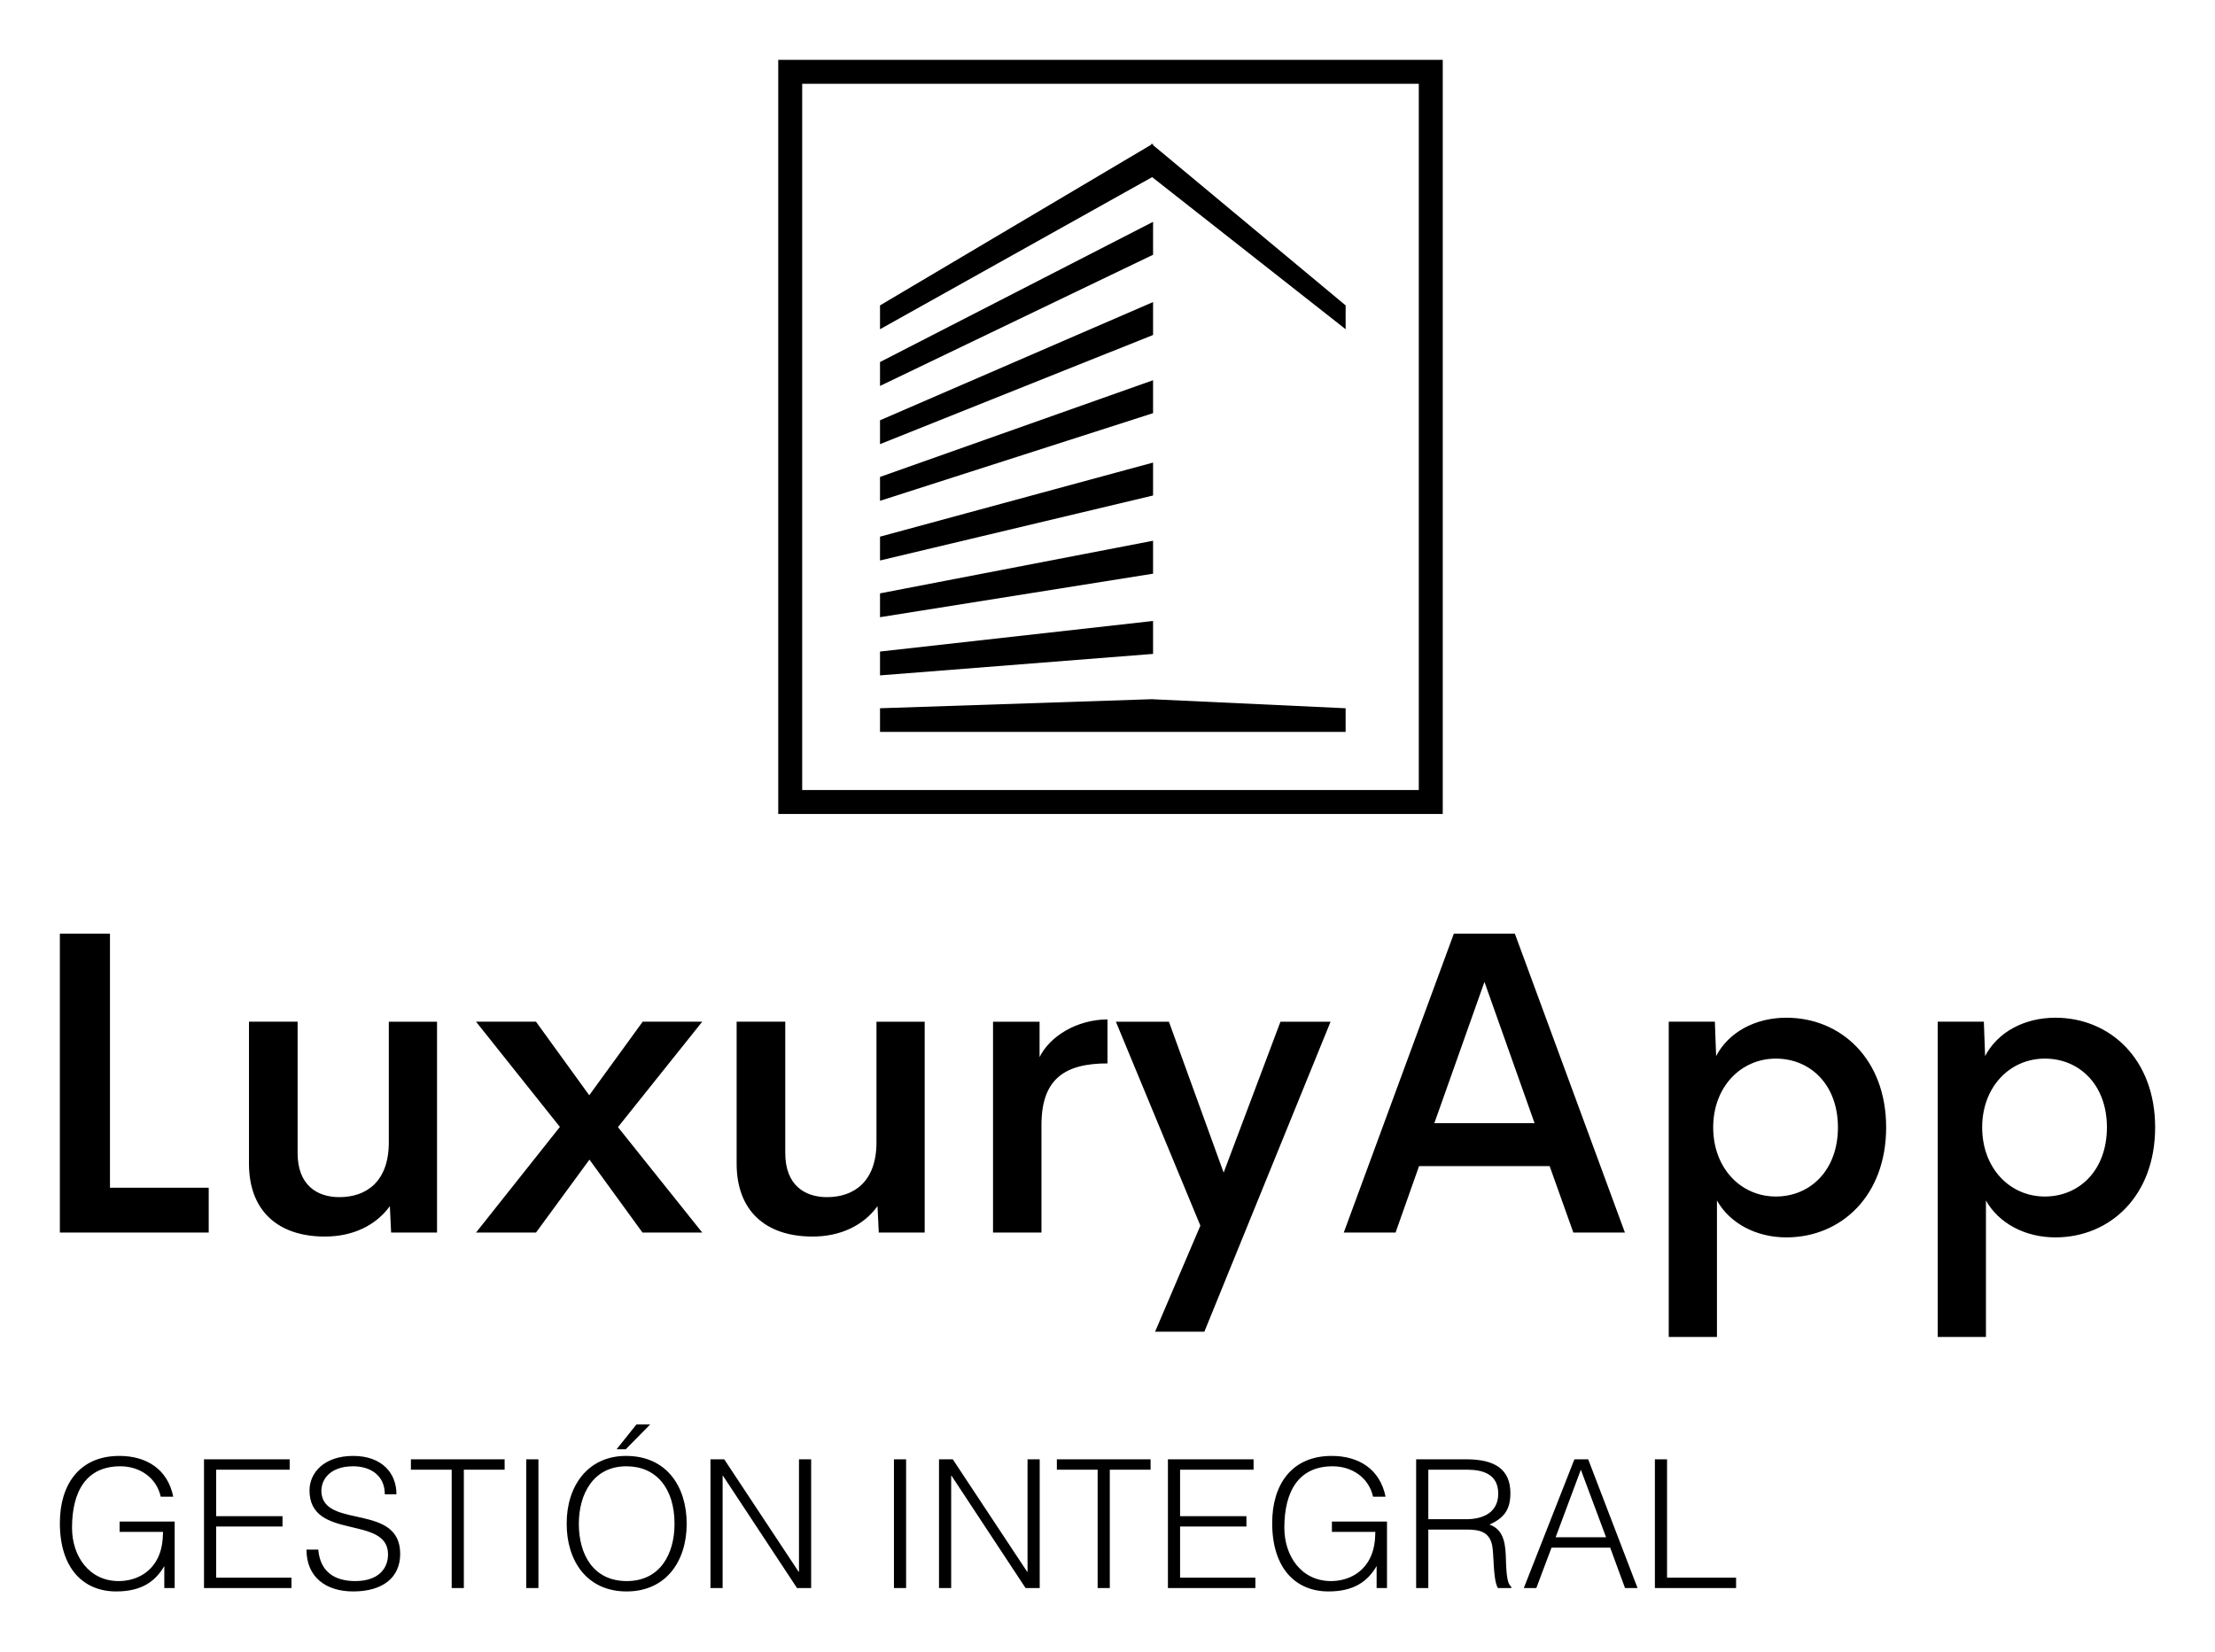
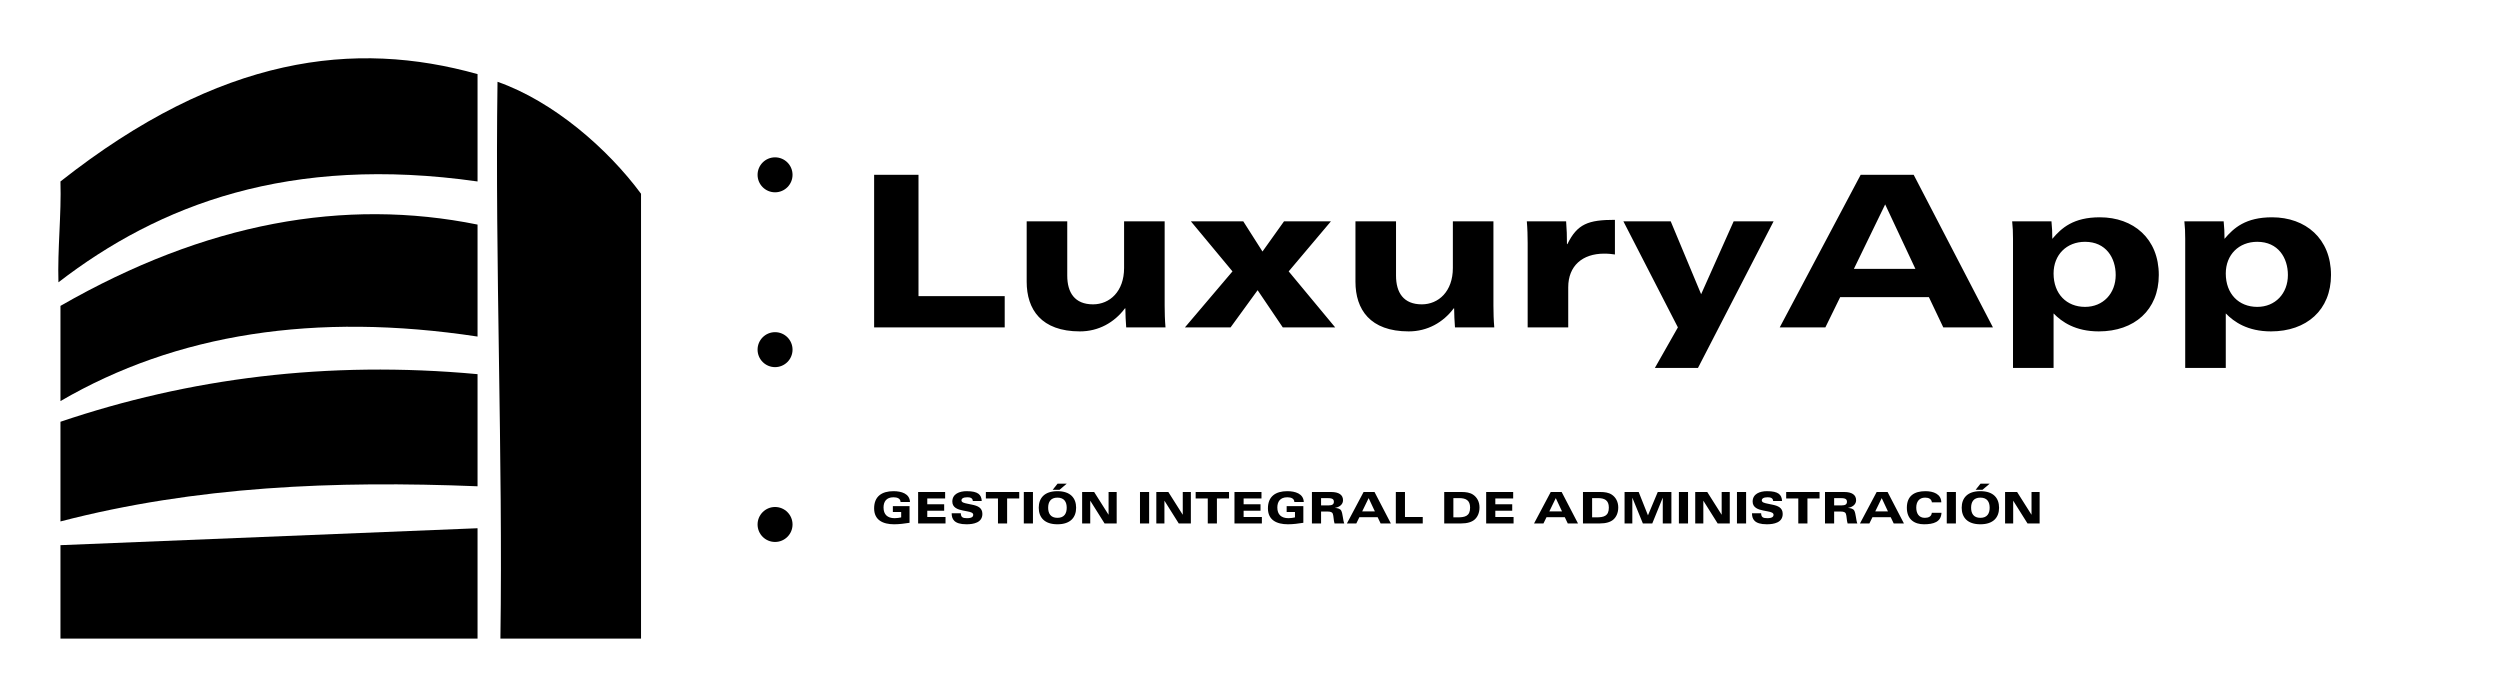
- <svg xmlns="http://www.w3.org/2000/svg" version="1.1" width="3171.429" height="2364.869" viewBox="0 0 3171.429 2364.869">
-   <g transform="scale(8.571429) translate(10, 10)">
-     <defs id="SvgjsDefs1001" />
-     <g id="SvgjsG1007" featureKey="symbolContainer" transform="matrix(1,0,0,1,120,0)" fill="#000">
-       <path fill-rule="nonzero" d="             M0,0             H111             V126             H0,0             z             M4,4             v118             h103             v-118             z     " />
-     </g>
-     <g id="SvgjsG1008" featureKey="symbolFeature-0" transform="matrix(0.1034279,0,0,0.1034279,124.1749,11.44533)" fill="#000">
+ <svg xmlns="http://www.w3.org/2000/svg" version="1.1" width="3146.699" height="877.174" viewBox="0 0 3146.699 877.174">
+   <g transform="scale(7.334963) translate(10, 10)">
+     <defs id="SvgjsDefs2209" />
+     <g id="SvgjsG2210" featureKey="symbolFeature-0" transform="matrix(1.111105,0,0,1.111105,-5.554983,-5.761358)" fill="#000">
      <g>
-         <polygon points="565,922.1 563.3,922.2 562,922.1 562,922.2 124,936.8 124,975 562.3,975 565.2,975 876,975 876,936.8 565,922.3     " />
-         <polygon points="565,795.8 124,845.2 124,883.7 565,849  " />
-         <polygon points="565,666.2 124,751.2 124,789.7 565,719.4  " />
-         <polygon points="565,539.9 124,659.6 124,698.1 565,593.1  " />
-         <polygon points="565,406.9 124,563.1 124,601.7 565,460.1  " />
-         <polygon points="565,280.6 124,471.6 124,510.1 565,333.8  " />
-         <polygon points="565,151 124,377.5 124,416.1 565,204.2  " />
-         <polygon points="565,27.1 565,24.7 563.3,25.7 562,24.7 562,26.4 124,286 124,324.5 563.5,78.8 876,324.5 876,286  " />
+         <polygon points="5.337,94.815 69.752,94.815 69.752,77.767 5.337,80.381  " />
+         <path d="M5.337,43.426c0,4.915,0,9.809,0,14.702c17.875-10.413,39.324-13.764,64.415-9.965c0-5.765,0-11.529,0-17.293   C49.22,26.712,27.792,30.534,5.337,43.426z" />
+         <path d="M72.836,8.816c-0.402,27.951,0.849,58.047,0.447,85.998c7.239,0,14.478,0,21.717,0c0-22.902,0-45.804,0-68.705   C89.839,19.116,81.438,11.834,72.836,8.816z" />
+         <path d="M5.337,24.211c0.157,5.138-0.469,10.434-0.312,15.573c15.55-11.975,35.636-19.707,64.727-15.573c0-5.541,0-11.06,0-16.58   C50.828,2.337,30.094,4.683,5.337,24.211z" />
+         <path d="M5.337,61.323c0,5.139,0,10.278,0,15.393c20.913-5.429,42.251-6.322,64.415-5.429c0-5.028,0-12.289,0-17.316   C46.493,51.827,25.156,54.62,5.337,61.323z" />
      </g>
    </g>
-     <g id="SvgjsG1009" featureKey="nameFeature-0" transform="matrix(1.793076,0,0,1.793076,-7.144287,124.2169)" fill="#000">
-       <path d="M8.652 35.82 l9.199 0 l0 4.18 l-13.867 0 l0 -27.852 l4.668 0 l0 23.672 z M34.629 20.352 l4.492 0 l0 19.648 l-4.277 0 l-0.117 -2.461 c-1.309 1.797 -3.438 2.832 -6.055 2.832 c-4.375 0 -7.07 -2.402 -7.07 -6.797 l0 -13.223 l4.531 0 l0 12.246 c0 2.969 1.797 4.102 3.887 4.102 c2.48 0 4.59 -1.406 4.609 -5.059 l0 -11.289 z M42.754 40 l7.812 -9.844 l-7.812 -9.805 l5.586 0 l4.961 6.855 l4.98 -6.855 l5.547 0 l-7.852 9.824 l7.852 9.824 l-5.566 0 l-4.941 -6.797 l-4.98 6.797 l-5.586 0 z M80.059 20.352 l4.492 0 l0 19.648 l-4.277 0 l-0.117 -2.461 c-1.309 1.797 -3.438 2.832 -6.055 2.832 c-4.375 0 -7.07 -2.402 -7.07 -6.797 l0 -13.223 l4.531 0 l0 12.246 c0 2.969 1.797 4.102 3.887 4.102 c2.48 0 4.59 -1.406 4.609 -5.059 l0 -11.289 z M95.254 23.652 c0.957 -1.953 3.477 -3.496 6.328 -3.516 l0 4.102 c-4.004 0 -6.152 1.465 -6.152 5.742 l0 10.02 l-4.512 0 l0 -19.648 l4.336 0 l0 3.301 z M117.695 20.352 l4.668 0 l-11.758 28.887 l-4.59 0 l4.219 -9.883 l-7.871 -19.004 l4.941 0 l5.098 14.062 z M144.98 40 l-2.207 -6.191 l-12.168 0 l-2.188 6.191 l-4.824 0 l10.254 -27.852 l5.684 0 l10.254 27.852 l-4.805 0 z M132.031 29.805 l9.336 0 l-4.668 -13.164 z M164.824 19.98 c5.098 0 9.297 3.867 9.297 10.215 c0 6.387 -4.199 10.254 -9.297 10.254 c-2.812 0 -5.273 -1.309 -6.465 -3.438 l0 12.715 l-4.492 0 l0 -29.375 l4.297 0 l0.117 3.203 c1.172 -2.246 3.672 -3.574 6.543 -3.574 z M163.848 36.641 c3.184 0 5.781 -2.422 5.781 -6.445 c0 -4.004 -2.598 -6.406 -5.781 -6.406 c-3.281 0 -5.84 2.656 -5.84 6.406 c0 3.789 2.559 6.445 5.84 6.445 z M189.883 19.98 c5.098 0 9.297 3.867 9.297 10.215 c0 6.387 -4.199 10.254 -9.297 10.254 c-2.812 0 -5.273 -1.309 -6.465 -3.438 l0 12.715 l-4.492 0 l0 -29.375 l4.297 0 l0.117 3.203 c1.172 -2.246 3.672 -3.574 6.543 -3.574 z M188.906 36.641 c3.184 0 5.781 -2.422 5.781 -6.445 c0 -4.004 -2.598 -6.406 -5.781 -6.406 c-3.281 0 -5.84 2.656 -5.84 6.406 c0 3.789 2.559 6.445 5.84 6.445 z" />
+     <g id="SvgjsG2211" featureKey="textGroupContainer" transform="matrix(1,0,0,1,408,80)" fill="#000">
+       <rect y="0" height="1" width="1" opacity="0" />
+       <circle cx="-285" cy="-60" r="3" />
+       <circle cx="-285" cy="-30" r="3" />
+       <circle cx="-285" cy="0" r="3" />
    </g>
-     <g id="SvgjsG1010" featureKey="sloganFeature-0" transform="matrix(1.493652,0,0,1.493652,-1.58327,225.4608)" fill="#000">
-       <path d="M12.6 13.72 l-4.86 0 l0 -1.16 l6.16 0 l0 7.44 l-1.16 0 l0 -2.46 c-1 1.72 -2.54 2.84 -5.38 2.84 c-3.64 0 -6.3 -2.54 -6.3 -7.66 c0 -4.22 2.12 -7.5 6.66 -7.5 c3.02 0 5.4 1.48 6.02 4.56 l-1.4 0 c-0.48 -2.16 -2.38 -3.4 -4.52 -3.4 c-3.8 0 -5.4 2.8 -5.4 6.88 c0 3.18 1.92 5.96 5.22 5.96 c1.56 0 3.4 -0.66 4.34 -2.52 c0.46 -0.9 0.6 -1.9 0.62 -2.98 z M26.96 20 l-9.78 0 l0 -14.4 l9.58 0 l0 1.16 l-8.22 0 l0 5.2 l7.42 0 l0 1.16 l-7.42 0 l0 5.72 l8.42 0 l0 1.16 z M28.64 15.7 l1.32 0 c0.22 2.58 1.94 3.52 4.14 3.52 c2.58 0 3.66 -1.4 3.66 -2.98 c0 -4.46 -8.78 -1.5 -8.78 -7.16 c0 -2 1.66 -3.86 4.88 -3.86 c3.24 0 4.86 1.96 4.84 4.3 l-1.3 0 c0 -2.2 -1.7 -3.14 -3.54 -3.14 c-2.76 0 -3.76 1.7 -3.52 3.18 c0.62 3.72 8.78 1.04 8.78 6.62 c0 2.64 -1.94 4.2 -5.26 4.2 c-3 0 -5.22 -1.56 -5.22 -4.68 z M40.32 6.76 l0 -1.16 l10.48 0 l0 1.16 l-4.56 0 l0 13.24 l-1.36 0 l0 -13.24 l-4.56 0 z M54.58 20 l-1.36 0 l0 -14.4 l1.36 0 l0 14.4 z M57.74 12.82 c-0.02 -4.2 2.34 -7.6 6.64 -7.6 c4.5 0 6.78 3.38 6.78 7.6 c0 4.14 -2.28 7.56 -6.72 7.56 s-6.7 -3.42 -6.7 -7.56 z M64.46 19.22 c3.74 0 5.34 -3.04 5.34 -6.4 c0 -4 -2.06 -6.44 -5.38 -6.44 c-3.7 0 -5.32 3.1 -5.32 6.44 c0 3.4 1.6 6.4 5.36 6.4 z M64.34 4.48 l-1.02 0 l2.22 -2.78 l1.54 0 z M83.5 20 l-8.28 -12.56 l-0.04 0 l0 12.56 l-1.36 0 l0 -14.4 l1.54 0 l8.32 12.58 l0.04 0 l0 -12.58 l1.36 0 l0 14.4 l-1.58 0 z M95.7 20 l-1.36 0 l0 -14.4 l1.36 0 l0 14.4 z M109.06 20 l-8.28 -12.56 l-0.04 0 l0 12.56 l-1.36 0 l0 -14.4 l1.54 0 l8.32 12.58 l0.04 0 l0 -12.58 l1.36 0 l0 14.4 l-1.58 0 z M112.56 6.76 l0 -1.16 l10.48 0 l0 1.16 l-4.56 0 l0 13.24 l-1.36 0 l0 -13.24 l-4.56 0 z M134.76 20 l-9.78 0 l0 -14.4 l9.58 0 l0 1.16 l-8.22 0 l0 5.2 l7.42 0 l0 1.16 l-7.42 0 l0 5.72 l8.42 0 l0 1.16 z M148.18 13.72 l-4.86 0 l0 -1.16 l6.16 0 l0 7.44 l-1.16 0 l0 -2.46 c-1 1.72 -2.54 2.84 -5.38 2.84 c-3.64 0 -6.3 -2.54 -6.3 -7.66 c0 -4.22 2.12 -7.5 6.66 -7.5 c3.02 0 5.4 1.48 6.02 4.56 l-1.4 0 c-0.48 -2.16 -2.38 -3.4 -4.52 -3.4 c-3.8 0 -5.4 2.8 -5.4 6.88 c0 3.18 1.92 5.96 5.22 5.96 c1.56 0 3.4 -0.66 4.34 -2.52 c0.46 -0.9 0.6 -1.9 0.62 -2.98 z M154.1 12.3 l4.24 0 c2.02 0 3.58 -0.84 3.58 -2.86 c0 -2.16 -1.68 -2.68 -3.5 -2.68 l-4.32 0 l0 5.54 z M158.38 13.46 l-4.28 0 l0 6.54 l-1.36 0 l0 -14.4 l5.64 0 c3.16 0 4.9 1.12 4.9 3.78 c0 1.82 -0.68 2.78 -2.34 3.52 c1.7 0.58 1.8 2.38 1.84 3.9 c0.06 2.18 0.24 2.78 0.6 3.06 l0 0.14 l-1.5 0 c-0.56 -0.98 -0.42 -3.68 -0.64 -4.78 c-0.32 -1.56 -1.5 -1.76 -2.86 -1.76 z M166.18 20 l-1.4 0 l5.66 -14.4 l1.54 0 l5.52 14.4 l-1.4 0 l-1.66 -4.52 l-6.56 0 z M171.16 6.76 l-2.82 7.56 l5.64 0 z M188.52 20 l-9.08 0 l0 -14.4 l1.36 0 l0 13.24 l7.72 0 l0 1.16 z" />
+     <g id="SvgjsG2212" featureKey="nameFeature-0" transform="matrix(0.906454,0,0,0.906454,136.3742,9.920231)" fill="#000">
+       <path d="M4 40 l0 -28.88 l8.4 0 l0 22.96 l16.32 0 l0 5.92 l-24.72 0 z M59 19.92 l0 15.96 c0 1.28 0.04 2.76 0.16 4.12 l-7.44 0 c-0.08 -1.2 -0.16 -2.4 -0.16 -3.6 l-0.08 0 c-2 2.68 -5 4.36 -8.52 4.36 c-7.32 0 -10.08 -4.16 -10.08 -9.4 l0 -11.44 l7.68 0 l0 10.28 c0 3.2 1.4 5.44 4.88 5.44 c3.16 0 5.88 -2.44 5.88 -6.88 l0 -8.84 l7.68 0 z M62.84 40 l9 -10.6 l-7.88 -9.48 l9.92 0 l3.64 5.72 l4.08 -5.72 l8.88 0 l-8 9.48 l8.8 10.6 l-9.92 0 l-4.76 -7.04 l-5.12 7.04 l-8.64 0 z M121.24 19.92 l0 15.96 c0 1.28 0.04 2.76 0.16 4.12 l-7.44 0 c-0.08 -1.2 -0.16 -2.4 -0.16 -3.6 l-0.08 0 c-2 2.68 -5 4.36 -8.52 4.36 c-7.32 0 -10.08 -4.16 -10.08 -9.4 l0 -11.44 l7.68 0 l0 10.28 c0 3.2 1.4 5.44 4.88 5.44 c3.16 0 5.88 -2.44 5.88 -6.88 l0 -8.84 l7.68 0 z M127.72 40 l0 -15.96 c0 -1.28 -0.04 -2.76 -0.16 -4.12 l7.44 0 c0.12 1.44 0.16 2.88 0.16 4.32 l0.08 0 c1.88 -3.84 3.96 -4.6 9 -4.6 l0 6.56 c-0.56 -0.08 -1.16 -0.16 -2.04 -0.16 c-4.12 0 -6.8 2.32 -6.8 6.36 l0 7.6 l-7.68 0 z M151.8 47.68 l4.36 -7.68 l-10.32 -20.08 l8.96 0 l5.76 13.8 l6.16 -13.8 l7.56 0 l-14.32 27.76 l-8.16 0 z M201.12 28.92 l-5.72 -12.2 l-5.92 12.2 l11.64 0 z M175.44 40 l15.32 -28.88 l10.04 0 l15 28.88 l-9.4 0 l-2.72 -5.72 l-16.8 0 l-2.8 5.72 l-8.64 0 z M219.6 47.68 l0 -24.44 c0 -1.24 -0.04 -2.24 -0.16 -3.32 l7.44 0 c0.12 1.12 0.16 2.2 0.16 3.32 c1.76 -2.08 4 -4.08 9 -4.08 c6.36 0 11.16 4.04 11.16 10.92 c0 6.64 -4.64 10.68 -11.36 10.68 c-4.44 0 -7 -1.8 -8.56 -3.4 l0 10.32 l-7.68 0 z M239.04 30.08 c0 -3.24 -1.84 -6.28 -5.8 -6.28 c-3.48 0 -5.96 2.44 -5.96 6 c0 3.88 2.48 6.32 5.96 6.32 c3.4 0 5.8 -2.52 5.8 -6.04 z M252.2 47.68 l0 -24.44 c0 -1.24 -0.04 -2.24 -0.16 -3.32 l7.44 0 c0.12 1.12 0.16 2.2 0.16 3.32 c1.76 -2.08 4 -4.08 9 -4.08 c6.36 0 11.16 4.04 11.16 10.92 c0 6.64 -4.64 10.68 -11.36 10.68 c-4.44 0 -7 -1.8 -8.56 -3.4 l0 10.32 l-7.68 0 z M271.64 30.08 c0 -3.24 -1.84 -6.28 -5.8 -6.28 c-3.48 0 -5.96 2.44 -5.96 6 c0 3.88 2.48 6.32 5.96 6.32 c3.4 0 5.8 -2.52 5.8 -6.04 z" />
+     </g>
+     <g id="SvgjsG2213" featureKey="sloganFeature-0" transform="matrix(0.3737619,0,0,0.3737619,139.6038,72.34965)" fill="#000">
+       <path d="M9.66 14.74 l0 -2.68 l7.66 0 l0 7.64 c-2.34 0.36 -4.7 0.68 -7.08 0.68 c-5.2 0 -9.18 -1.96 -9.18 -7.32 c0 -5.5 3.56 -7.88 8.88 -7.88 c3.62 0 7.44 1.12 7.58 4.96 l-4.32 0 c-0.06 -1.58 -1.46 -2.16 -3.24 -2.16 c-3.36 0 -4.58 2.1 -4.58 4.7 c0 3.18 1.76 4.9 5.12 4.9 c1 0 2.14 -0.18 2.98 -0.36 l0 -2.48 l-3.82 0 z M21.26 20 l0 -14.44 l12.4 0 l0 2.96 l-8.2 0 l0 2.68 l7.76 0 l0 2.96 l-7.76 0 l0 2.88 l8.38 0 l0 2.96 l-12.58 0 z M36.66 15.32 l4.2 0 c0.04 1.84 0.88 2.26 2.84 2.26 c2.48 0 2.86 -0.88 2.86 -1.52 c0 -0.96 -1 -1.28 -2.66 -1.6 l-2.06 -0.4 c-2.38 -0.46 -4.88 -1.34 -4.88 -4.1 c0 -3.54 3.28 -4.78 6.58 -4.78 c5.28 0 6.78 1.62 6.92 4.5 l-4.08 0 c-0.12 -1.48 -1.32 -1.7 -2.58 -1.7 c-1.84 0 -2.64 0.62 -2.64 1.42 c0 0.98 1.32 1.24 2.86 1.56 l1.94 0.4 c2.64 0.54 4.8 1.4 4.8 4.26 c0 4.02 -4.06 4.76 -7.3 4.76 c-5.82 0 -6.8 -2.5 -6.8 -5.06 z M57.92 20 l0 -11.48 l-5.56 0 l0 -2.96 l15.32 0 l0 2.96 l-5.56 0 l0 11.48 l-4.2 0 z M69.78 20 l0 -14.44 l4.2 0 l0 14.44 l-4.2 0 z M80.96 12.78 c0 2.54 1.06 4.64 4.26 4.64 s4.26 -2.1 4.26 -4.64 s-1.06 -4.64 -4.26 -4.64 s-4.26 2.1 -4.26 4.64 z M76.64 12.78 c0 -4.36 2.54 -7.6 8.58 -7.6 s8.58 3.24 8.58 7.6 s-2.54 7.6 -8.58 7.6 s-8.58 -3.24 -8.58 -7.6 z M83.04 4.54 l2.24 -2.8 l4.2 0 l-3.28 2.8 l-3.16 0 z M96.56 20 l0 -14.44 l5.52 0 l6.58 10.4 l0.04 0 l0 -10.4 l3.72 0 l0 14.44 l-5.56 0 l-6.54 -10.4 l-0.04 0 l0 10.4 l-3.72 0 z M123.12 20 l0 -14.44 l4.2 0 l0 14.44 l-4.2 0 z M130.62 20 l0 -14.44 l5.52 0 l6.58 10.4 l0.04 0 l0 -10.4 l3.72 0 l0 14.44 l-5.56 0 l-6.54 -10.4 l-0.04 0 l0 10.4 l-3.72 0 z M154.24 20 l0 -11.48 l-5.56 0 l0 -2.96 l15.32 0 l0 2.96 l-5.56 0 l0 11.48 l-4.2 0 z M166.5 20 l0 -14.44 l12.4 0 l0 2.96 l-8.2 0 l0 2.68 l7.76 0 l0 2.96 l-7.76 0 l0 2.88 l8.38 0 l0 2.96 l-12.58 0 z M190.46 14.74 l0 -2.68 l7.66 0 l0 7.64 c-2.34 0.36 -4.7 0.68 -7.08 0.68 c-5.2 0 -9.18 -1.96 -9.18 -7.32 c0 -5.5 3.56 -7.88 8.88 -7.88 c3.62 0 7.44 1.12 7.58 4.96 l-4.32 0 c-0.06 -1.58 -1.46 -2.16 -3.24 -2.16 c-3.36 0 -4.58 2.1 -4.58 4.7 c0 3.18 1.76 4.9 5.12 4.9 c1 0 2.14 -0.18 2.98 -0.36 l0 -2.48 l-3.82 0 z M202.06 20 l0 -14.44 l8.82 0 c3.48 0 5.46 1.26 5.46 3.78 c0 1.84 -1.5 3.12 -3.66 3.5 l0 0.04 c1.22 0.08 2.36 0.36 2.84 1.26 c0.7 1.32 0.78 4.36 1.38 5.86 l-4.46 0 c-0.46 -1.4 -0.4 -3.48 -0.8 -4.48 c-0.26 -0.66 -0.9 -1 -2.58 -1 l-2.8 0 l0 5.48 l-4.2 0 z M206.26 8.36 l0 3.36 l3.34 0 c1.92 0 2.54 -0.6 2.54 -1.7 c0 -1.4 -1.1 -1.66 -3.12 -1.66 l-2.76 0 z M230.96 14.46 l-2.86 -6.1 l-2.96 6.1 l5.82 0 z M218.12 20 l7.66 -14.44 l5.02 0 l7.5 14.44 l-4.7 0 l-1.36 -2.86 l-8.4 0 l-1.4 2.86 l-4.32 0 z M240.58 20 l0 -14.44 l4.2 0 l0 11.48 l8.16 0 l0 2.96 l-12.36 0 z M262.8 20 l0 -14.44 l8.02 0 c1.9 0 3.74 0.24 5.2 1.2 c1.8 1.18 2.98 3.26 2.98 5.88 c0 2.54 -0.94 4.46 -2.3 5.62 c-1.24 1.06 -3.24 1.74 -6.18 1.74 l-7.72 0 z M267 8.36 l0 8.84 l1.9 0 c3.4 0 5.78 -0.52 5.78 -4.48 c0 -3.4 -1.98 -4.36 -5.08 -4.36 l-2.6 0 z M282.06 20 l0 -14.44 l12.4 0 l0 2.96 l-8.2 0 l0 2.68 l7.76 0 l0 2.96 l-7.76 0 l0 2.88 l8.38 0 l0 2.96 l-12.58 0 z M316.88 14.46 l-2.86 -6.1 l-2.96 6.1 l5.82 0 z M304.04 20 l7.66 -14.44 l5.02 0 l7.5 14.44 l-4.7 0 l-1.36 -2.86 l-8.4 0 l-1.4 2.86 l-4.32 0 z M326.5 20 l0 -14.44 l8.02 0 c1.9 0 3.74 0.24 5.2 1.2 c1.8 1.18 2.98 3.26 2.98 5.88 c0 2.54 -0.94 4.46 -2.3 5.62 c-1.24 1.06 -3.24 1.74 -6.18 1.74 l-7.72 0 z M330.7 8.36 l0 8.84 l1.9 0 c3.4 0 5.78 -0.52 5.78 -4.48 c0 -3.4 -1.98 -4.36 -5.08 -4.36 l-2.6 0 z M345.6 20 l0 -14.44 l6.48 0 l4.26 10.72 l4.5 -10.72 l6.26 0 l0 14.44 l-3.96 0 l0 -11.76 l-0.04 0 l-4.78 11.76 l-4.32 0 l-4.8 -11.76 l-0.04 0 l0 11.76 l-3.56 0 z M370.54 20 l0 -14.44 l4.2 0 l0 14.44 l-4.2 0 z M378.04 20 l0 -14.44 l5.52 0 l6.58 10.4 l0.04 0 l0 -10.4 l3.72 0 l0 14.44 l-5.56 0 l-6.54 -10.4 l-0.04 0 l0 10.4 l-3.72 0 z M397.2 20 l0 -14.44 l4.2 0 l0 14.44 l-4.2 0 z M404.1 15.32 l4.2 0 c0.04 1.84 0.88 2.26 2.84 2.26 c2.48 0 2.86 -0.88 2.86 -1.52 c0 -0.96 -1 -1.28 -2.66 -1.6 l-2.06 -0.4 c-2.38 -0.46 -4.88 -1.34 -4.88 -4.1 c0 -3.54 3.28 -4.78 6.58 -4.78 c5.28 0 6.78 1.62 6.92 4.5 l-4.08 0 c-0.12 -1.48 -1.32 -1.7 -2.58 -1.7 c-1.84 0 -2.64 0.62 -2.64 1.42 c0 0.98 1.32 1.24 2.86 1.56 l1.94 0.4 c2.64 0.54 4.8 1.4 4.8 4.26 c0 4.02 -4.06 4.76 -7.3 4.76 c-5.82 0 -6.8 -2.5 -6.8 -5.06 z M425.36 20 l0 -11.48 l-5.56 0 l0 -2.96 l15.32 0 l0 2.96 l-5.56 0 l0 11.48 l-4.2 0 z M437.62 20 l0 -14.44 l8.82 0 c3.48 0 5.46 1.26 5.46 3.78 c0 1.84 -1.5 3.12 -3.66 3.5 l0 0.04 c1.22 0.08 2.36 0.36 2.84 1.26 c0.7 1.32 0.78 4.36 1.38 5.86 l-4.46 0 c-0.46 -1.4 -0.4 -3.48 -0.8 -4.48 c-0.26 -0.66 -0.9 -1 -2.58 -1 l-2.8 0 l0 5.48 l-4.2 0 z M441.82 8.36 l0 3.36 l3.34 0 c1.92 0 2.54 -0.6 2.54 -1.7 c0 -1.4 -1.1 -1.66 -3.12 -1.66 l-2.76 0 z M466.52 14.46 l-2.86 -6.1 l-2.96 6.1 l5.82 0 z M453.68 20 l7.66 -14.44 l5.02 0 l7.5 14.44 l-4.7 0 l-1.36 -2.86 l-8.4 0 l-1.4 2.86 l-4.32 0 z M491.02 10.3 l-4.32 0 c-0.22 -1.6 -1.52 -2.16 -3.12 -2.16 c-2.74 0 -4.06 1.92 -4.06 4.56 c0 2.56 1.1 4.72 3.94 4.72 c1.6 0 3.06 -0.56 3.2 -2.32 l4.44 0 c-0.18 4.26 -3.7 5.28 -8.06 5.28 c-4.32 0 -7.84 -2.2 -7.84 -7.58 c0 -5.42 3.36 -7.62 8.52 -7.62 c3.68 0 7.24 1.3 7.3 5.12 z M493.52 20 l0 -14.44 l4.2 0 l0 14.44 l-4.2 0 z M504.7 12.78 c0 2.54 1.06 4.64 4.26 4.64 s4.26 -2.1 4.26 -4.64 s-1.06 -4.64 -4.26 -4.64 s-4.26 2.1 -4.26 4.64 z M500.38 12.78 c0 -4.36 2.54 -7.6 8.58 -7.6 s8.58 3.24 8.58 7.6 s-2.54 7.6 -8.58 7.6 s-8.58 -3.24 -8.58 -7.6 z M506.78 4.54 l2.24 -2.8 l4.2 0 l-3.28 2.8 l-3.16 0 z M520.3 20 l0 -14.44 l5.52 0 l6.58 10.4 l0.04 0 l0 -10.4 l3.72 0 l0 14.44 l-5.56 0 l-6.54 -10.4 l-0.04 0 l0 10.4 l-3.72 0 z" />
    </g>
  </g>
</svg>
